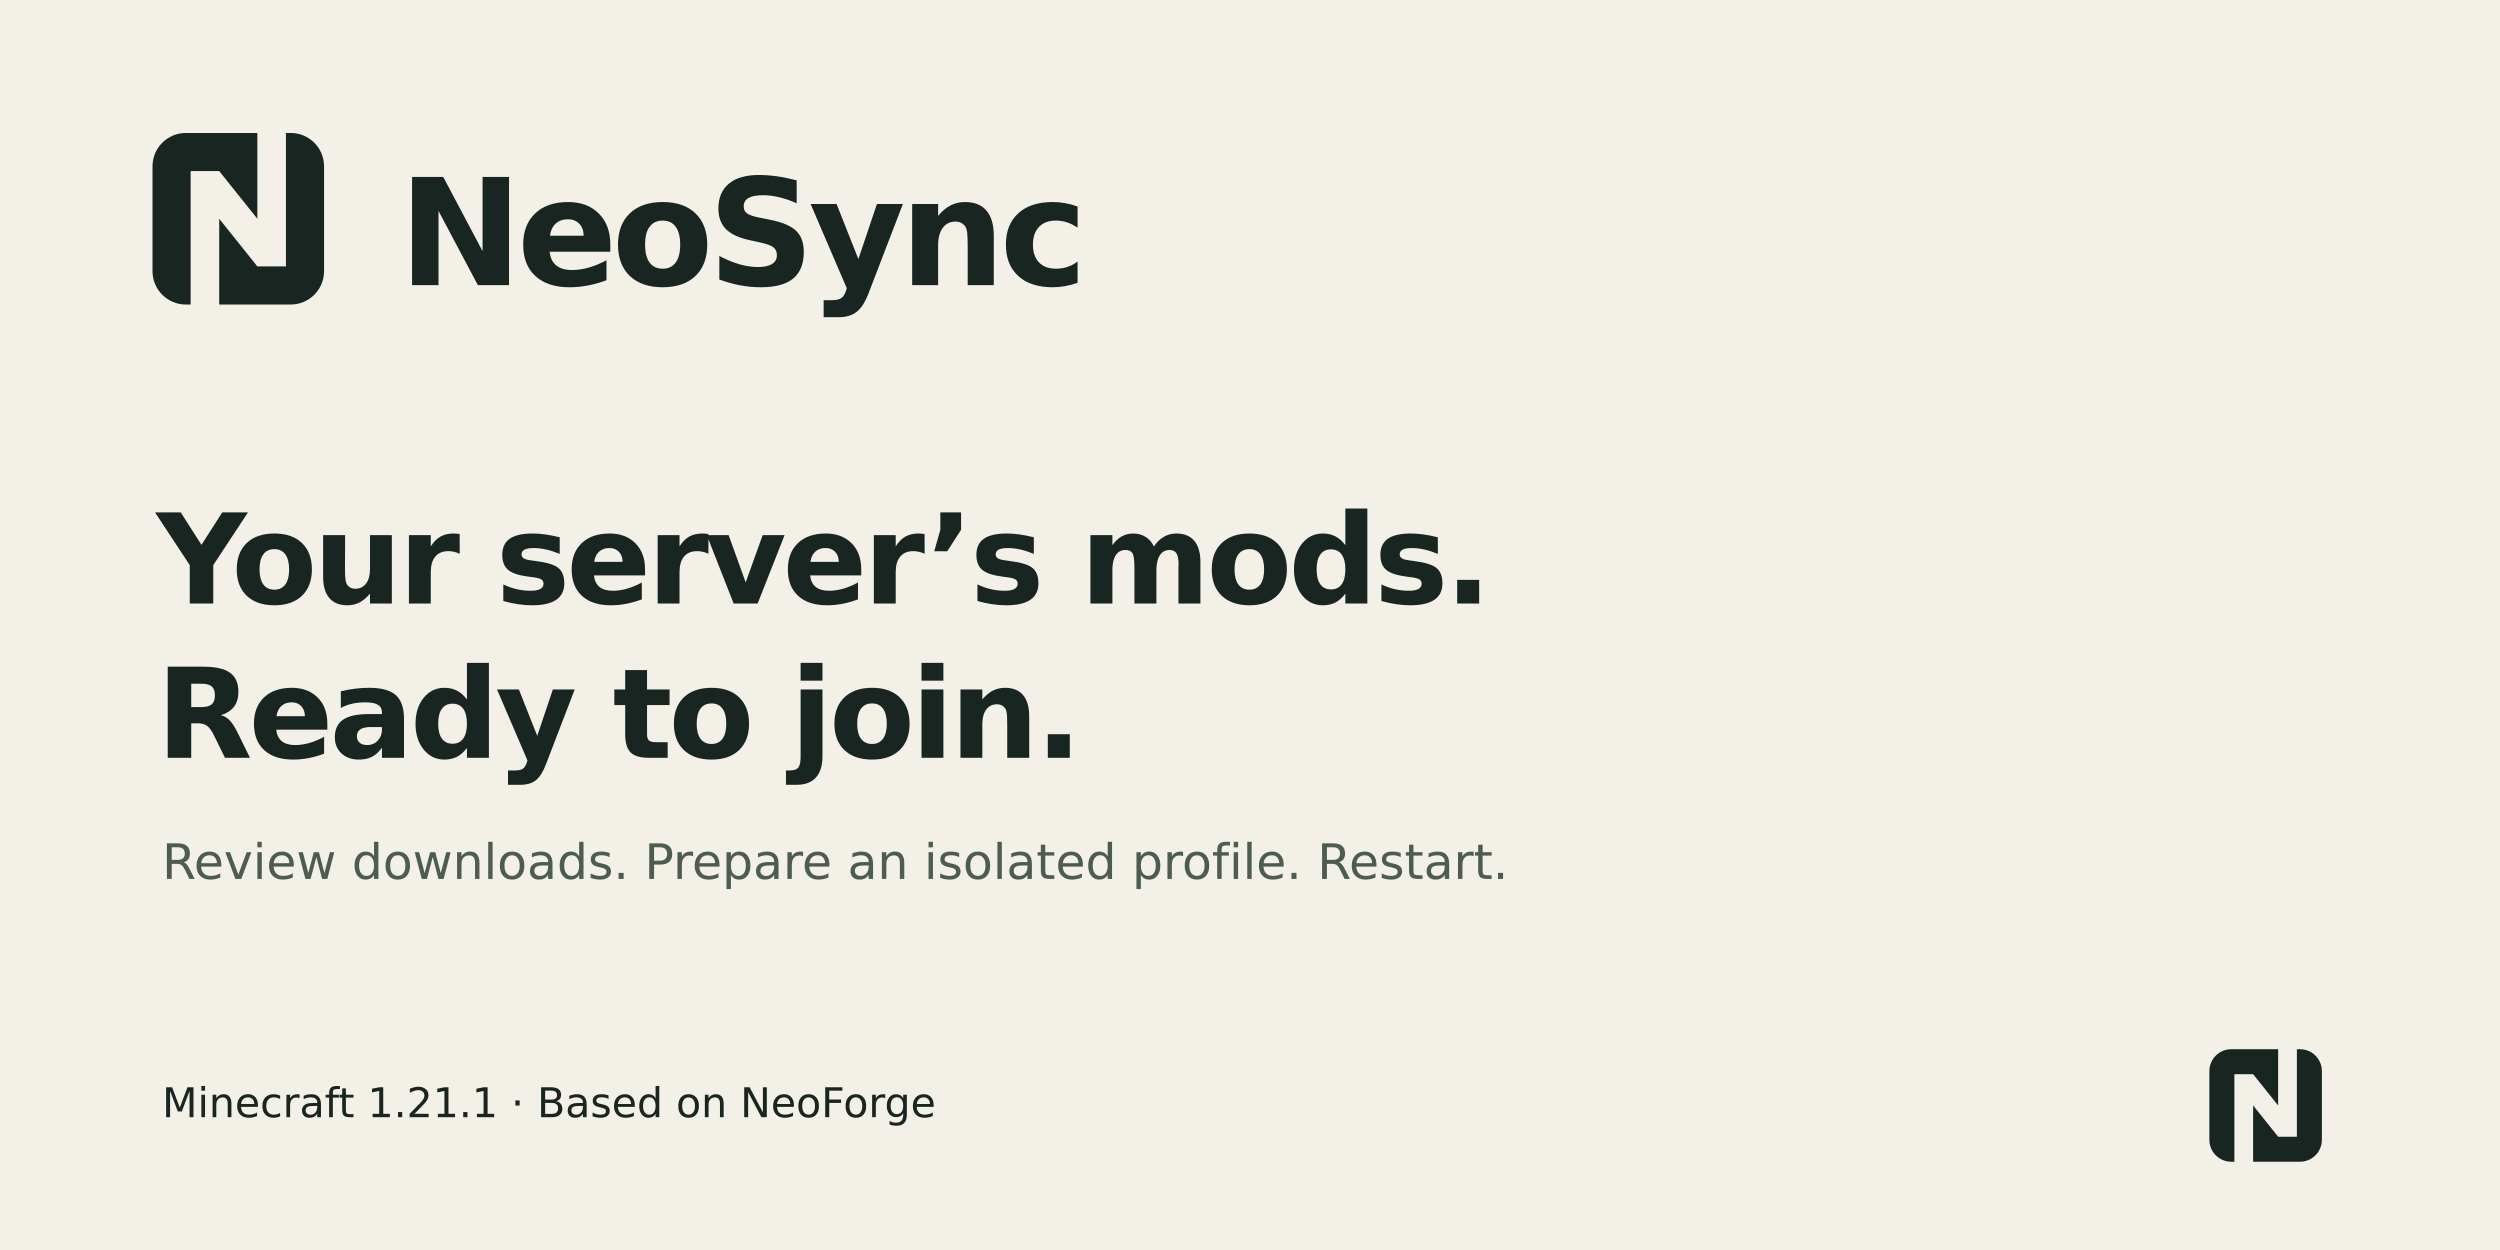
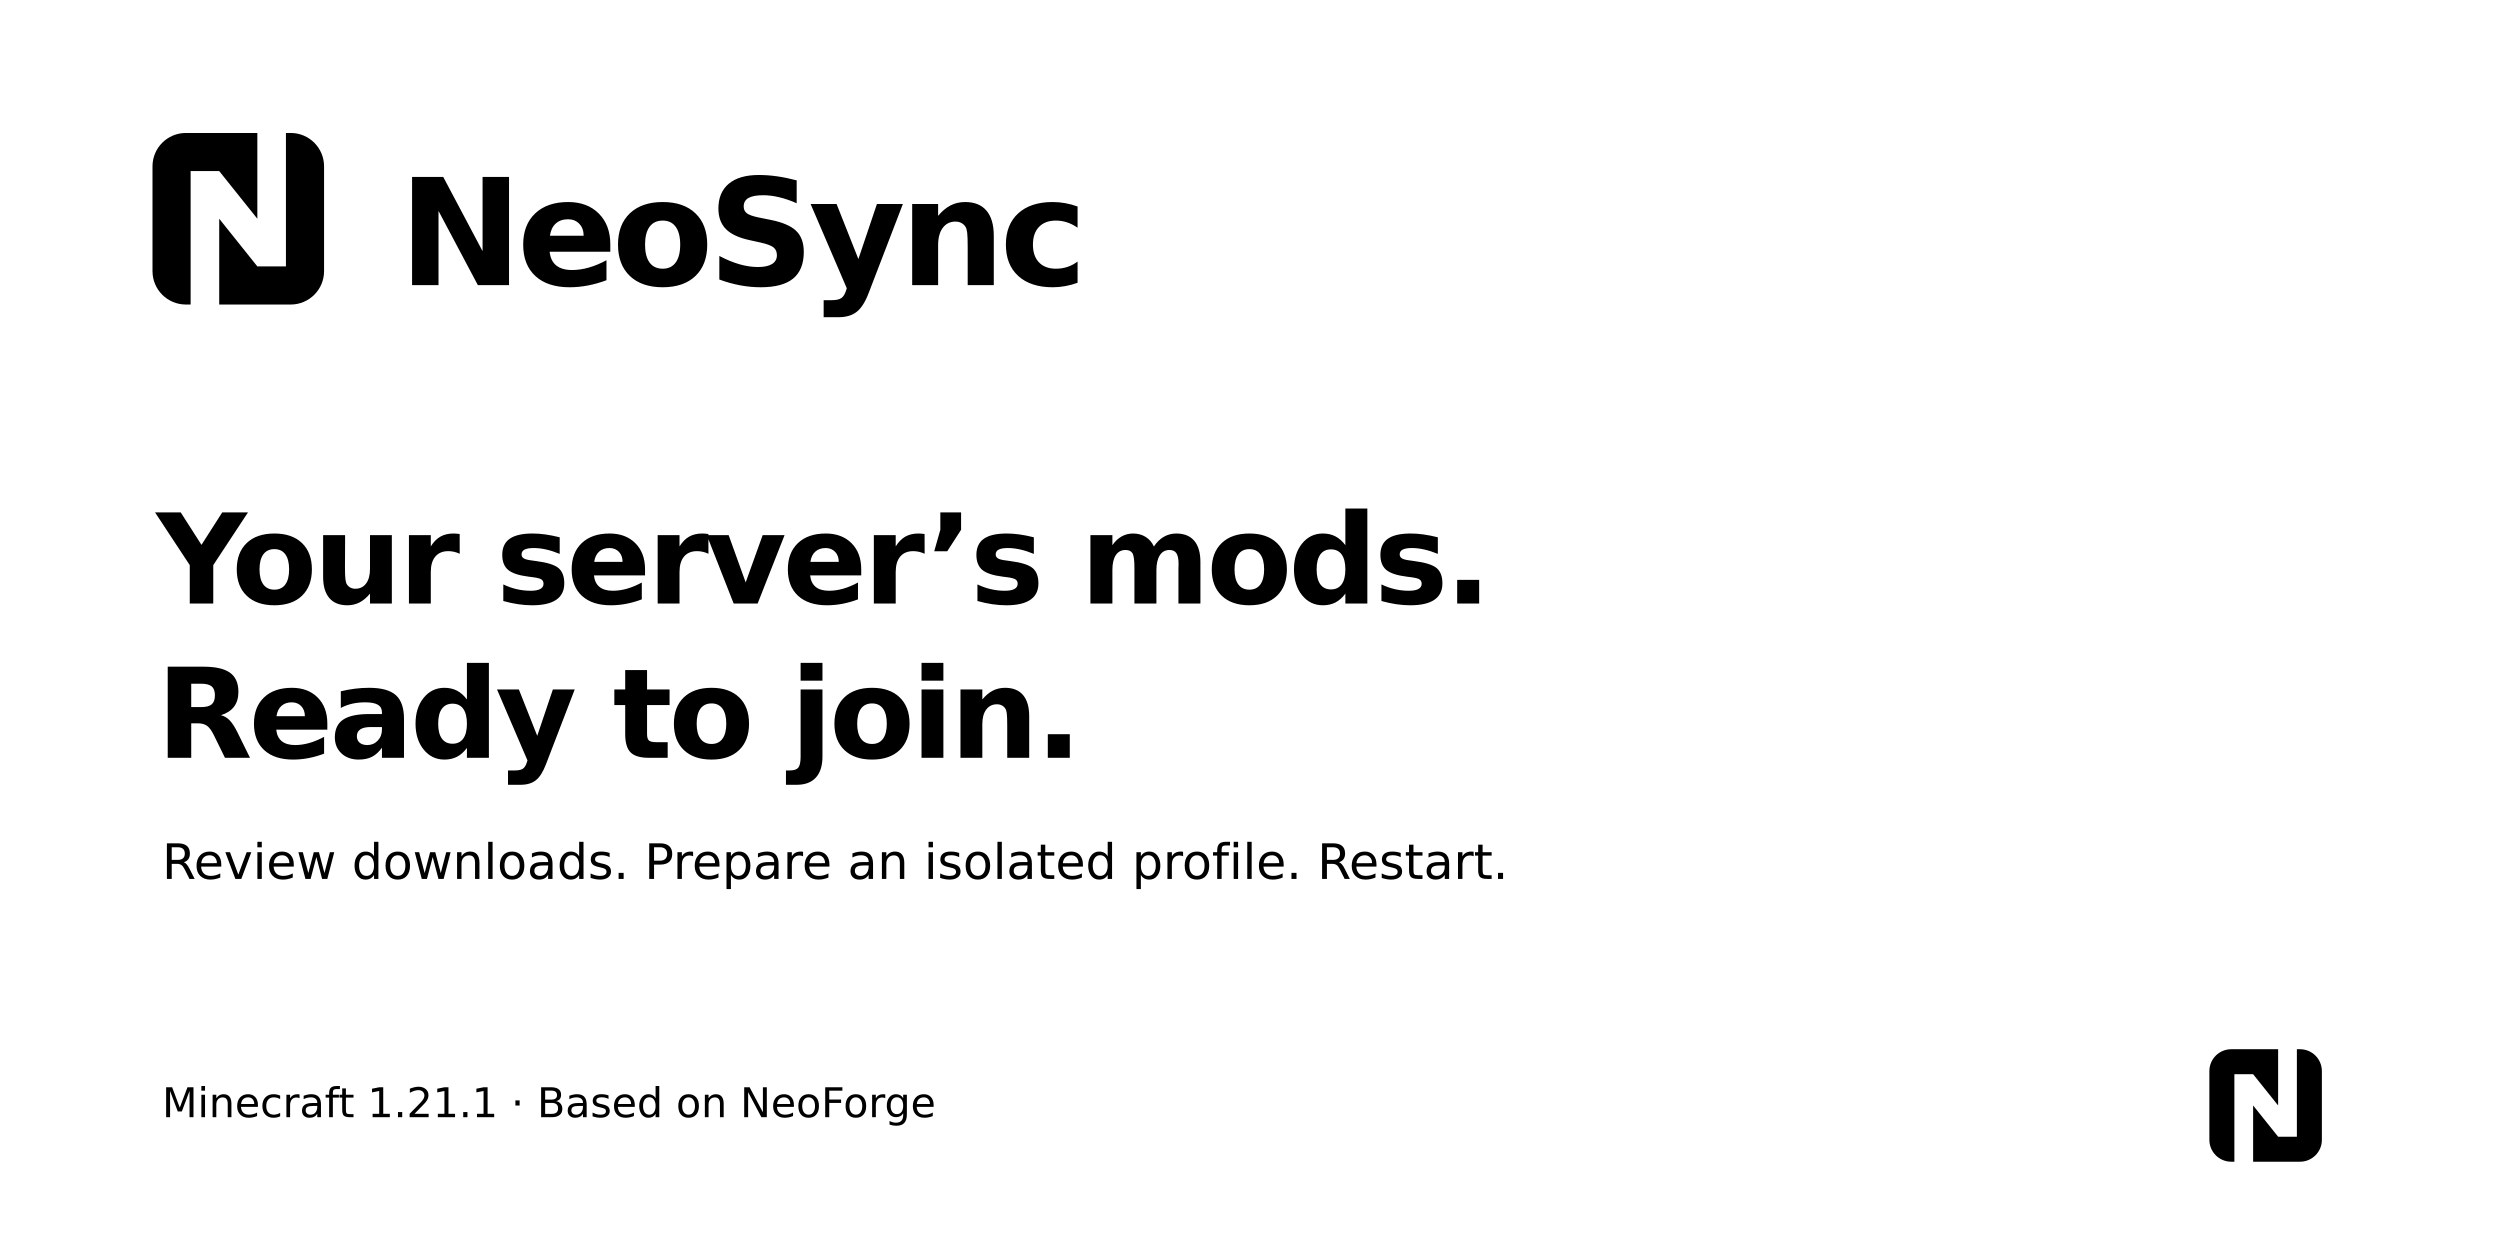
<svg xmlns="http://www.w3.org/2000/svg" width="1280" height="640" viewBox="0 0 1280 640">
-   <rect width="1280" height="640" fill="#f3f0e8" />
-   <g transform="translate(61 51) scale(1.22)" fill="#182521">
+   <rect width="1280" height="640" fill="#ffffff" />
+   <g transform="translate(61 51) scale(1.22)" fill="#000000">
+     <path d="M58 14H70V70H58L42 50V86H30V30H42L58 50Z" fill="#ffffff" />
    <path d="M28 14H58V50L42 30H30V86H28A14 14 0 0 1 14 72V28A14 14 0 0 1 28 14Z" />
    <path d="M28 14H58V50L42 30H30V86H28A14 14 0 0 1 14 72V28A14 14 0 0 1 28 14Z" transform="rotate(180 50 50)" />
  </g>
-   <text x="204" y="146" font-family="DejaVu Sans, sans-serif" font-weight="bold" font-size="76" letter-spacing="-3" fill="#182521">NeoSync</text>
-   <g font-family="DejaVu Sans, sans-serif" fill="#182521">
+   <text x="204" y="146" font-family="DejaVu Sans, sans-serif" font-weight="bold" font-size="76" letter-spacing="-3" fill="#000000">NeoSync</text>
+   <g font-family="DejaVu Sans, sans-serif" fill="#000000">
    <text x="80" y="309" font-weight="bold" font-size="64" letter-spacing="-2">Your server’s mods.</text>
    <text x="80" y="388" font-weight="bold" font-size="64" letter-spacing="-2">Ready to join.</text>
-     <text x="83" y="450" font-size="25" fill="#4d5c51">Review downloads. Prepare an isolated profile. Restart.</text>
+     <text x="83" y="450" font-size="25" fill="#000000">Review downloads. Prepare an isolated profile. Restart.</text>
    <text x="83" y="572" font-size="21">Minecraft 1.21.1 · Based on NeoForge</text>
  </g>
-   <path d="M1120 526h80v80h-80Z" fill="#f3f0e8" />
-   <g transform="translate(1120 526) scale(.8)" fill="#182521">
+   <path d="M1120 526h80v80h-80Z" fill="#ffffff" />
+   <g transform="translate(1120 526) scale(.8)" fill="#000000">
+     <path d="M58 14H70V70H58L42 50V86H30V30H42L58 50Z" fill="#ffffff" />
    <path d="M28 14H58V50L42 30H30V86H28A14 14 0 0 1 14 72V28A14 14 0 0 1 28 14Z" />
    <path d="M28 14H58V50L42 30H30V86H28A14 14 0 0 1 14 72V28A14 14 0 0 1 28 14Z" transform="rotate(180 50 50)" />
  </g>
</svg>
